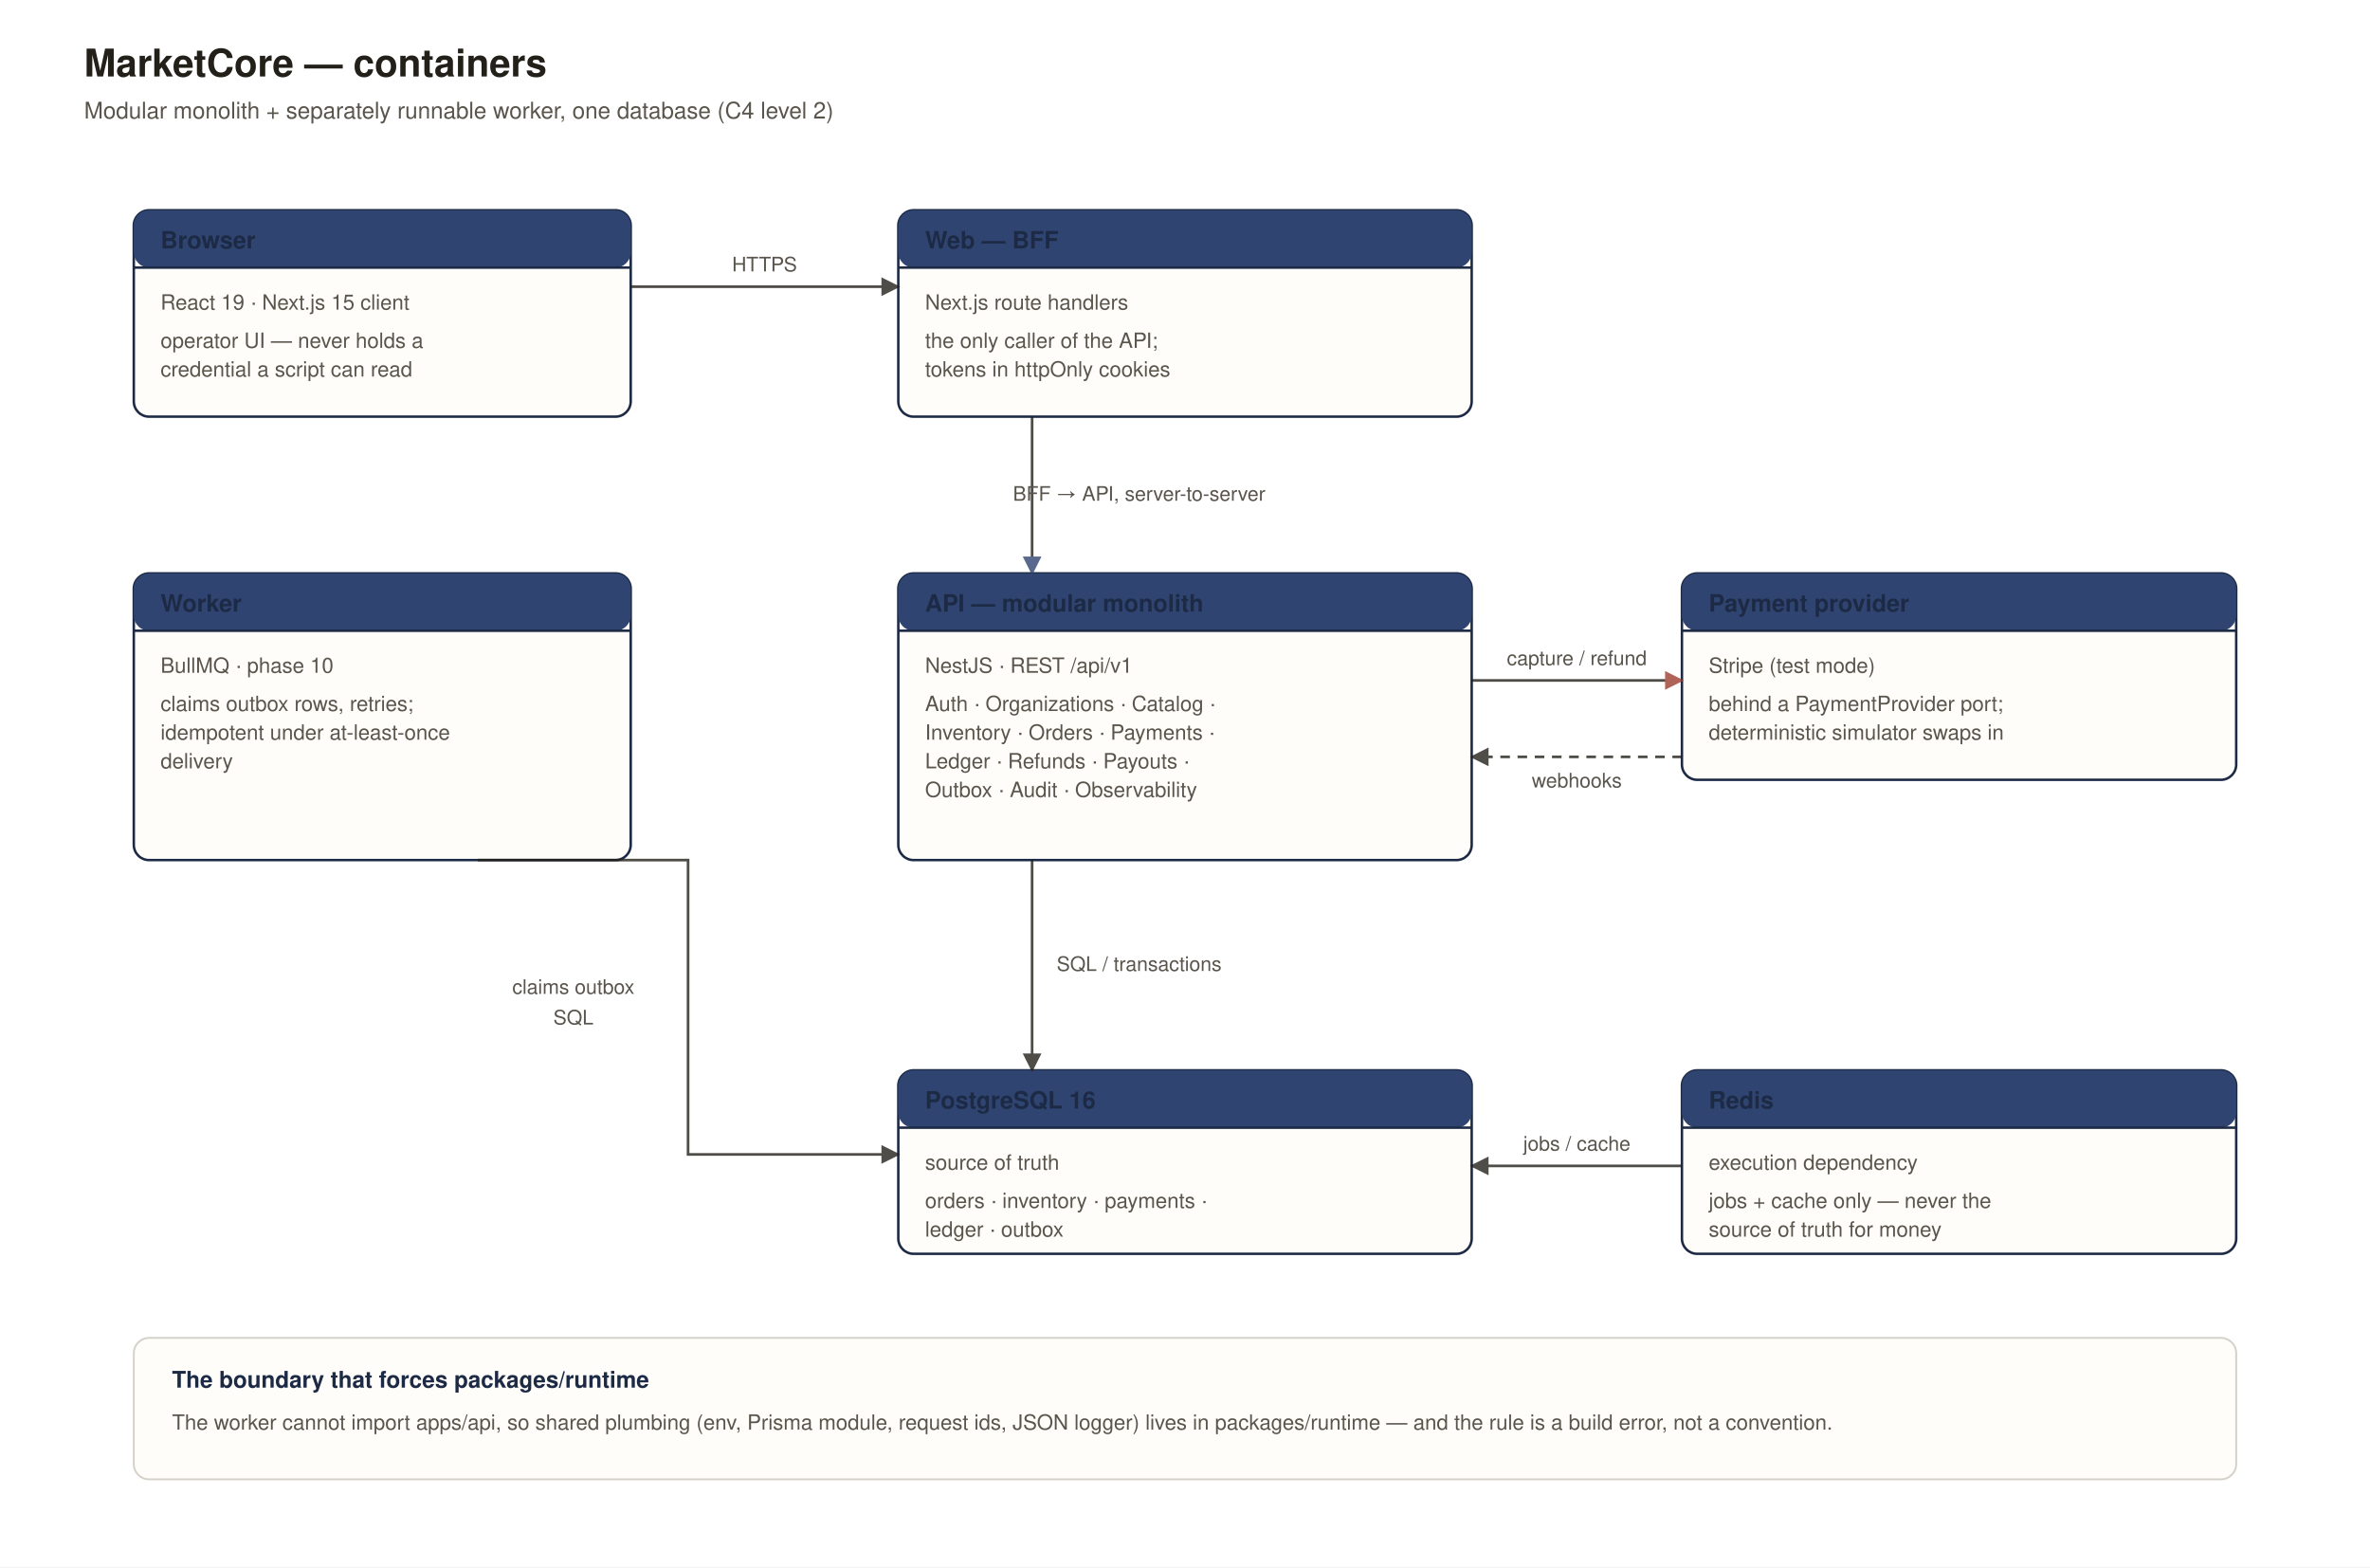
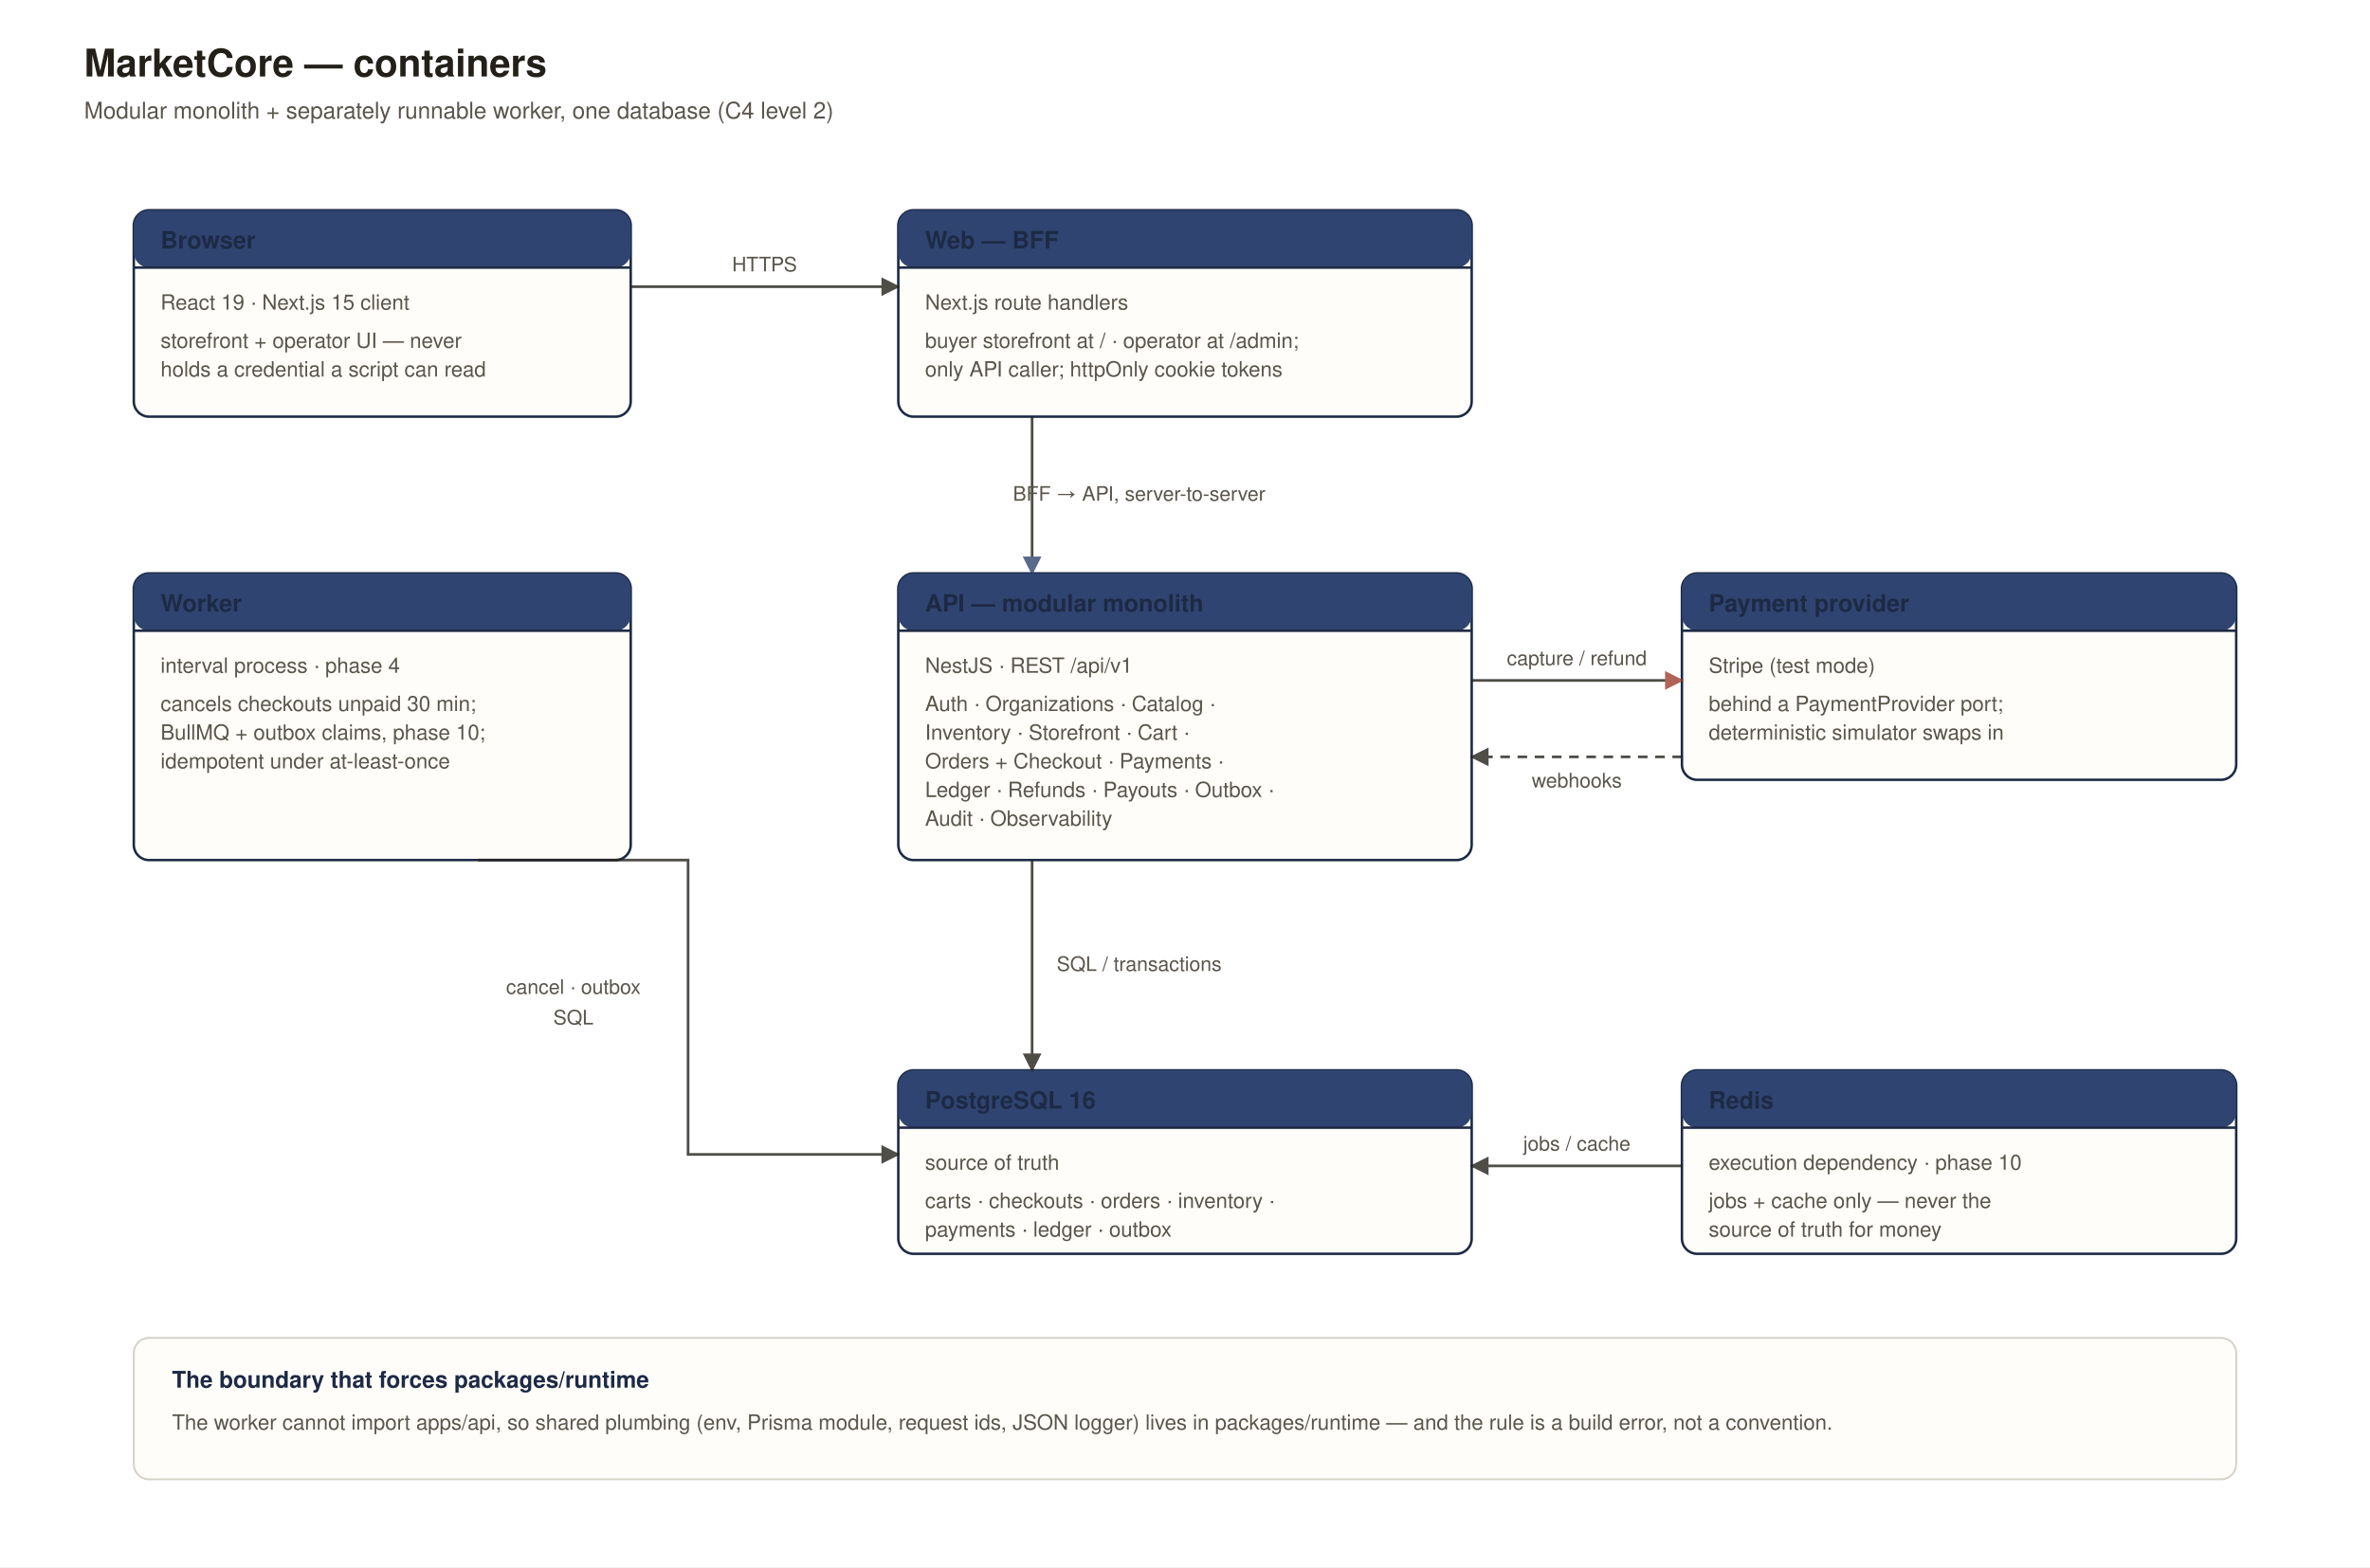
<svg xmlns="http://www.w3.org/2000/svg" width="1240" height="820" viewBox="0 0 1240 820">
  <rect width="1240" height="820" fill="#ffffff" />
  <defs>
    <marker id="ar" viewBox="0 0 10 10" refX="9" refY="5" markerWidth="7" markerHeight="7" orient="auto-start-reverse">
      <path d="M 0 0 L 10 5 L 0 10 z" fill="#23201a" />
    </marker>
    <marker id="a2" viewBox="0 0 10 10" refX="9" refY="5" markerWidth="7" markerHeight="7" orient="auto-start-reverse">
      <path d="M 0 0 L 10 5 L 0 10 z" fill="#2f4470" />
    </marker>
    <marker id="a3" viewBox="0 0 10 10" refX="9" refY="5" markerWidth="7" markerHeight="7" orient="auto-start-reverse">
      <path d="M 0 0 L 10 5 L 0 10 z" fill="#9c3d2e" />
    </marker>
    <marker id="a4" viewBox="0 0 10 10" refX="9" refY="5" markerWidth="7" markerHeight="7" orient="auto-start-reverse">
      <path d="M 0 0 L 10 5 L 0 10 z" fill="#59554c" />
    </marker>
  </defs>
  <text x="44" y="40" font-family="Helvetica, Arial, sans-serif" font-size="20" font-weight="700" fill="#23201a" text-anchor="start">MarketCore — containers</text>
  <text x="44" y="62" font-family="Helvetica, Arial, sans-serif" font-size="12" font-weight="400" fill="#59554c" text-anchor="start">Modular monolith + separately runnable worker, one database (C4 level 2)</text>
  <rect x="70" y="110" width="260" height="108" rx="8" fill="#fffdf9" stroke="#1c2a45" stroke-width="1.3" />
  <rect x="70" y="110" width="260" height="30" rx="8" fill="#2f4470" />
  <path d="M 70 140 h 260" stroke="#1c2a45" stroke-width="1.3" />
  <text x="84" y="130" font-family="Helvetica, Arial, sans-serif" font-size="12.5" font-weight="700" fill="#1c2a45" text-anchor="start">Browser</text>
  <text x="84" y="162" font-family="Helvetica, Arial, sans-serif" font-size="11" font-weight="400" fill="#59554c" text-anchor="start">React 19 · Next.js 15 client</text>
-   <text x="84" y="182" font-family="Helvetica, Arial, sans-serif" font-size="11" font-weight="400" fill="#59554c" text-anchor="start">operator UI — never holds a</text>
-   <text x="84" y="197" font-family="Helvetica, Arial, sans-serif" font-size="11" font-weight="400" fill="#59554c" text-anchor="start">credential a script can read</text>
+   <text x="84" y="182" font-family="Helvetica, Arial, sans-serif" font-size="11" font-weight="400" fill="#59554c" text-anchor="start">storefront + operator UI — never</text>
+   <text x="84" y="197" font-family="Helvetica, Arial, sans-serif" font-size="11" font-weight="400" fill="#59554c" text-anchor="start">holds a credential a script can read</text>
  <rect x="470" y="110" width="300" height="108" rx="8" fill="#fffdf9" stroke="#1c2a45" stroke-width="1.3" />
  <rect x="470" y="110" width="300" height="30" rx="8" fill="#2f4470" />
  <path d="M 470 140 h 300" stroke="#1c2a45" stroke-width="1.3" />
  <text x="484" y="130" font-family="Helvetica, Arial, sans-serif" font-size="12.5" font-weight="700" fill="#1c2a45" text-anchor="start">Web — BFF</text>
  <text x="484" y="162" font-family="Helvetica, Arial, sans-serif" font-size="11" font-weight="400" fill="#59554c" text-anchor="start">Next.js route handlers</text>
-   <text x="484" y="182" font-family="Helvetica, Arial, sans-serif" font-size="11" font-weight="400" fill="#59554c" text-anchor="start">the only caller of the API;</text>
-   <text x="484" y="197" font-family="Helvetica, Arial, sans-serif" font-size="11" font-weight="400" fill="#59554c" text-anchor="start">tokens in httpOnly cookies</text>
+   <text x="484" y="182" font-family="Helvetica, Arial, sans-serif" font-size="11" font-weight="400" fill="#59554c" text-anchor="start">buyer storefront at / · operator at /admin;</text>
+   <text x="484" y="197" font-family="Helvetica, Arial, sans-serif" font-size="11" font-weight="400" fill="#59554c" text-anchor="start">only API caller; httpOnly cookie tokens</text>
  <rect x="470" y="300" width="300" height="150" rx="8" fill="#fffdf9" stroke="#1c2a45" stroke-width="1.3" />
  <rect x="470" y="300" width="300" height="30" rx="8" fill="#2f4470" />
  <path d="M 470 330 h 300" stroke="#1c2a45" stroke-width="1.3" />
  <text x="484" y="320" font-family="Helvetica, Arial, sans-serif" font-size="12.5" font-weight="700" fill="#1c2a45" text-anchor="start">API — modular monolith</text>
  <text x="484" y="352" font-family="Helvetica, Arial, sans-serif" font-size="11" font-weight="400" fill="#59554c" text-anchor="start">NestJS · REST /api/v1</text>
  <text x="484" y="372" font-family="Helvetica, Arial, sans-serif" font-size="11" font-weight="400" fill="#59554c" text-anchor="start">Auth · Organizations · Catalog ·</text>
-   <text x="484" y="387" font-family="Helvetica, Arial, sans-serif" font-size="11" font-weight="400" fill="#59554c" text-anchor="start">Inventory · Orders · Payments ·</text>
-   <text x="484" y="402" font-family="Helvetica, Arial, sans-serif" font-size="11" font-weight="400" fill="#59554c" text-anchor="start">Ledger · Refunds · Payouts ·</text>
-   <text x="484" y="417" font-family="Helvetica, Arial, sans-serif" font-size="11" font-weight="400" fill="#59554c" text-anchor="start">Outbox · Audit · Observability</text>
+   <text x="484" y="387" font-family="Helvetica, Arial, sans-serif" font-size="11" font-weight="400" fill="#59554c" text-anchor="start">Inventory · Storefront · Cart ·</text>
+   <text x="484" y="402" font-family="Helvetica, Arial, sans-serif" font-size="11" font-weight="400" fill="#59554c" text-anchor="start">Orders + Checkout · Payments ·</text>
+   <text x="484" y="417" font-family="Helvetica, Arial, sans-serif" font-size="11" font-weight="400" fill="#59554c" text-anchor="start">Ledger · Refunds · Payouts · Outbox ·</text>
+   <text x="484" y="432" font-family="Helvetica, Arial, sans-serif" font-size="11" font-weight="400" fill="#59554c" text-anchor="start">Audit · Observability</text>
  <rect x="70" y="300" width="260" height="150" rx="8" fill="#fffdf9" stroke="#1c2a45" stroke-width="1.3" />
  <rect x="70" y="300" width="260" height="30" rx="8" fill="#2f4470" />
  <path d="M 70 330 h 260" stroke="#1c2a45" stroke-width="1.3" />
  <text x="84" y="320" font-family="Helvetica, Arial, sans-serif" font-size="12.5" font-weight="700" fill="#1c2a45" text-anchor="start">Worker</text>
-   <text x="84" y="352" font-family="Helvetica, Arial, sans-serif" font-size="11" font-weight="400" fill="#59554c" text-anchor="start">BullMQ · phase 10</text>
-   <text x="84" y="372" font-family="Helvetica, Arial, sans-serif" font-size="11" font-weight="400" fill="#59554c" text-anchor="start">claims outbox rows, retries;</text>
-   <text x="84" y="387" font-family="Helvetica, Arial, sans-serif" font-size="11" font-weight="400" fill="#59554c" text-anchor="start">idempotent under at-least-once</text>
-   <text x="84" y="402" font-family="Helvetica, Arial, sans-serif" font-size="11" font-weight="400" fill="#59554c" text-anchor="start">delivery</text>
+   <text x="84" y="352" font-family="Helvetica, Arial, sans-serif" font-size="11" font-weight="400" fill="#59554c" text-anchor="start">interval process · phase 4</text>
+   <text x="84" y="372" font-family="Helvetica, Arial, sans-serif" font-size="11" font-weight="400" fill="#59554c" text-anchor="start">cancels checkouts unpaid 30 min;</text>
+   <text x="84" y="387" font-family="Helvetica, Arial, sans-serif" font-size="11" font-weight="400" fill="#59554c" text-anchor="start">BullMQ + outbox claims, phase 10;</text>
+   <text x="84" y="402" font-family="Helvetica, Arial, sans-serif" font-size="11" font-weight="400" fill="#59554c" text-anchor="start">idempotent under at-least-once</text>
  <rect x="470" y="560" width="300" height="96" rx="8" fill="#fffdf9" stroke="#1c2a45" stroke-width="1.3" />
  <rect x="470" y="560" width="300" height="30" rx="8" fill="#2f4470" />
  <path d="M 470 590 h 300" stroke="#1c2a45" stroke-width="1.3" />
  <text x="484" y="580" font-family="Helvetica, Arial, sans-serif" font-size="12.5" font-weight="700" fill="#1c2a45" text-anchor="start">PostgreSQL 16</text>
  <text x="484" y="612" font-family="Helvetica, Arial, sans-serif" font-size="11" font-weight="400" fill="#59554c" text-anchor="start">source of truth</text>
-   <text x="484" y="632" font-family="Helvetica, Arial, sans-serif" font-size="11" font-weight="400" fill="#59554c" text-anchor="start">orders · inventory · payments ·</text>
-   <text x="484" y="647" font-family="Helvetica, Arial, sans-serif" font-size="11" font-weight="400" fill="#59554c" text-anchor="start">ledger · outbox</text>
+   <text x="484" y="632" font-family="Helvetica, Arial, sans-serif" font-size="11" font-weight="400" fill="#59554c" text-anchor="start">carts · checkouts · orders · inventory ·</text>
+   <text x="484" y="647" font-family="Helvetica, Arial, sans-serif" font-size="11" font-weight="400" fill="#59554c" text-anchor="start">payments · ledger · outbox</text>
  <rect x="880" y="560" width="290" height="96" rx="8" fill="#fffdf9" stroke="#1c2a45" stroke-width="1.3" />
  <rect x="880" y="560" width="290" height="30" rx="8" fill="#2f4470" />
  <path d="M 880 590 h 290" stroke="#1c2a45" stroke-width="1.3" />
  <text x="894" y="580" font-family="Helvetica, Arial, sans-serif" font-size="12.5" font-weight="700" fill="#1c2a45" text-anchor="start">Redis</text>
-   <text x="894" y="612" font-family="Helvetica, Arial, sans-serif" font-size="11" font-weight="400" fill="#59554c" text-anchor="start">execution dependency</text>
+   <text x="894" y="612" font-family="Helvetica, Arial, sans-serif" font-size="11" font-weight="400" fill="#59554c" text-anchor="start">execution dependency · phase 10</text>
  <text x="894" y="632" font-family="Helvetica, Arial, sans-serif" font-size="11" font-weight="400" fill="#59554c" text-anchor="start">jobs + cache only — never the</text>
  <text x="894" y="647" font-family="Helvetica, Arial, sans-serif" font-size="11" font-weight="400" fill="#59554c" text-anchor="start">source of truth for money</text>
  <rect x="880" y="300" width="290" height="108" rx="8" fill="#fffdf9" stroke="#1c2a45" stroke-width="1.3" />
  <rect x="880" y="300" width="290" height="30" rx="8" fill="#2f4470" />
  <path d="M 880 330 h 290" stroke="#1c2a45" stroke-width="1.3" />
  <text x="894" y="320" font-family="Helvetica, Arial, sans-serif" font-size="12.5" font-weight="700" fill="#1c2a45" text-anchor="start">Payment provider</text>
  <text x="894" y="352" font-family="Helvetica, Arial, sans-serif" font-size="11" font-weight="400" fill="#59554c" text-anchor="start">Stripe (test mode)</text>
  <text x="894" y="372" font-family="Helvetica, Arial, sans-serif" font-size="11" font-weight="400" fill="#59554c" text-anchor="start">behind a PaymentProvider port;</text>
  <text x="894" y="387" font-family="Helvetica, Arial, sans-serif" font-size="11" font-weight="400" fill="#59554c" text-anchor="start">deterministic simulator swaps in</text>
  <path d="M 330 150 L 470 150" fill="none" stroke="#23201a" stroke-width="1.4" marker-end="url(#ar)" opacity="0.8" />
  <text x="400" y="142" font-family="Helvetica, Arial, sans-serif" font-size="10.5" font-weight="400" fill="#59554c" text-anchor="middle">HTTPS</text>
  <path d="M 540 218 L 540 300" fill="none" stroke="#23201a" stroke-width="1.4" marker-end="url(#a2)" opacity="0.8" />
  <text x="596" y="262" font-family="Helvetica, Arial, sans-serif" font-size="10.5" font-weight="400" fill="#59554c" text-anchor="middle">BFF → API, server-to-server</text>
  <path d="M 250 450 H 360 V 604 H 470" fill="none" stroke="#23201a" stroke-width="1.4" marker-end="url(#ar)" opacity="0.8" />
-   <text x="300" y="520" font-family="Helvetica, Arial, sans-serif" font-size="10.5" font-weight="400" fill="#59554c" text-anchor="middle">claims outbox</text>
+   <text x="300" y="520" font-family="Helvetica, Arial, sans-serif" font-size="10.5" font-weight="400" fill="#59554c" text-anchor="middle">cancel · outbox</text>
  <text x="300" y="536" font-family="Helvetica, Arial, sans-serif" font-size="10.5" font-weight="400" fill="#59554c" text-anchor="middle">SQL</text>
  <path d="M 540 450 L 540 560" fill="none" stroke="#23201a" stroke-width="1.4" marker-end="url(#ar)" opacity="0.8" />
  <text x="596" y="508" font-family="Helvetica, Arial, sans-serif" font-size="10.5" font-weight="400" fill="#59554c" text-anchor="middle">SQL / transactions</text>
  <path d="M 880 610 L 770 610" fill="none" stroke="#23201a" stroke-width="1.4" marker-end="url(#ar)" opacity="0.8" />
  <text x="825" y="602" font-family="Helvetica, Arial, sans-serif" font-size="10.5" font-weight="400" fill="#59554c" text-anchor="middle">jobs / cache</text>
  <path d="M 770 356 L 880 356" fill="none" stroke="#23201a" stroke-width="1.4" marker-end="url(#a3)" opacity="0.8" />
  <text x="825" y="348" font-family="Helvetica, Arial, sans-serif" font-size="10.5" font-weight="400" fill="#59554c" text-anchor="middle">capture / refund</text>
  <path d="M 880 396 L 770 396" fill="none" stroke="#23201a" stroke-width="1.4" stroke-dasharray="5 4" marker-end="url(#ar)" opacity="0.8" />
  <text x="825" y="412" font-family="Helvetica, Arial, sans-serif" font-size="10.5" font-weight="400" fill="#59554c" text-anchor="middle">webhooks</text>
  <rect x="70" y="700" width="1100" height="74" rx="8" fill="#fffdf9" stroke="#d5d2ca" />
  <text x="90" y="726" font-family="Helvetica, Arial, sans-serif" font-size="12" font-weight="700" fill="#1c2a45" text-anchor="start">The boundary that forces packages/runtime</text>
  <text x="90" y="748" font-family="Helvetica, Arial, sans-serif" font-size="11" font-weight="400" fill="#59554c" text-anchor="start">The worker cannot import apps/api, so shared plumbing (env, Prisma module, request ids, JSON logger) lives in packages/runtime — and the rule is a build error, not a convention.</text>
</svg>
